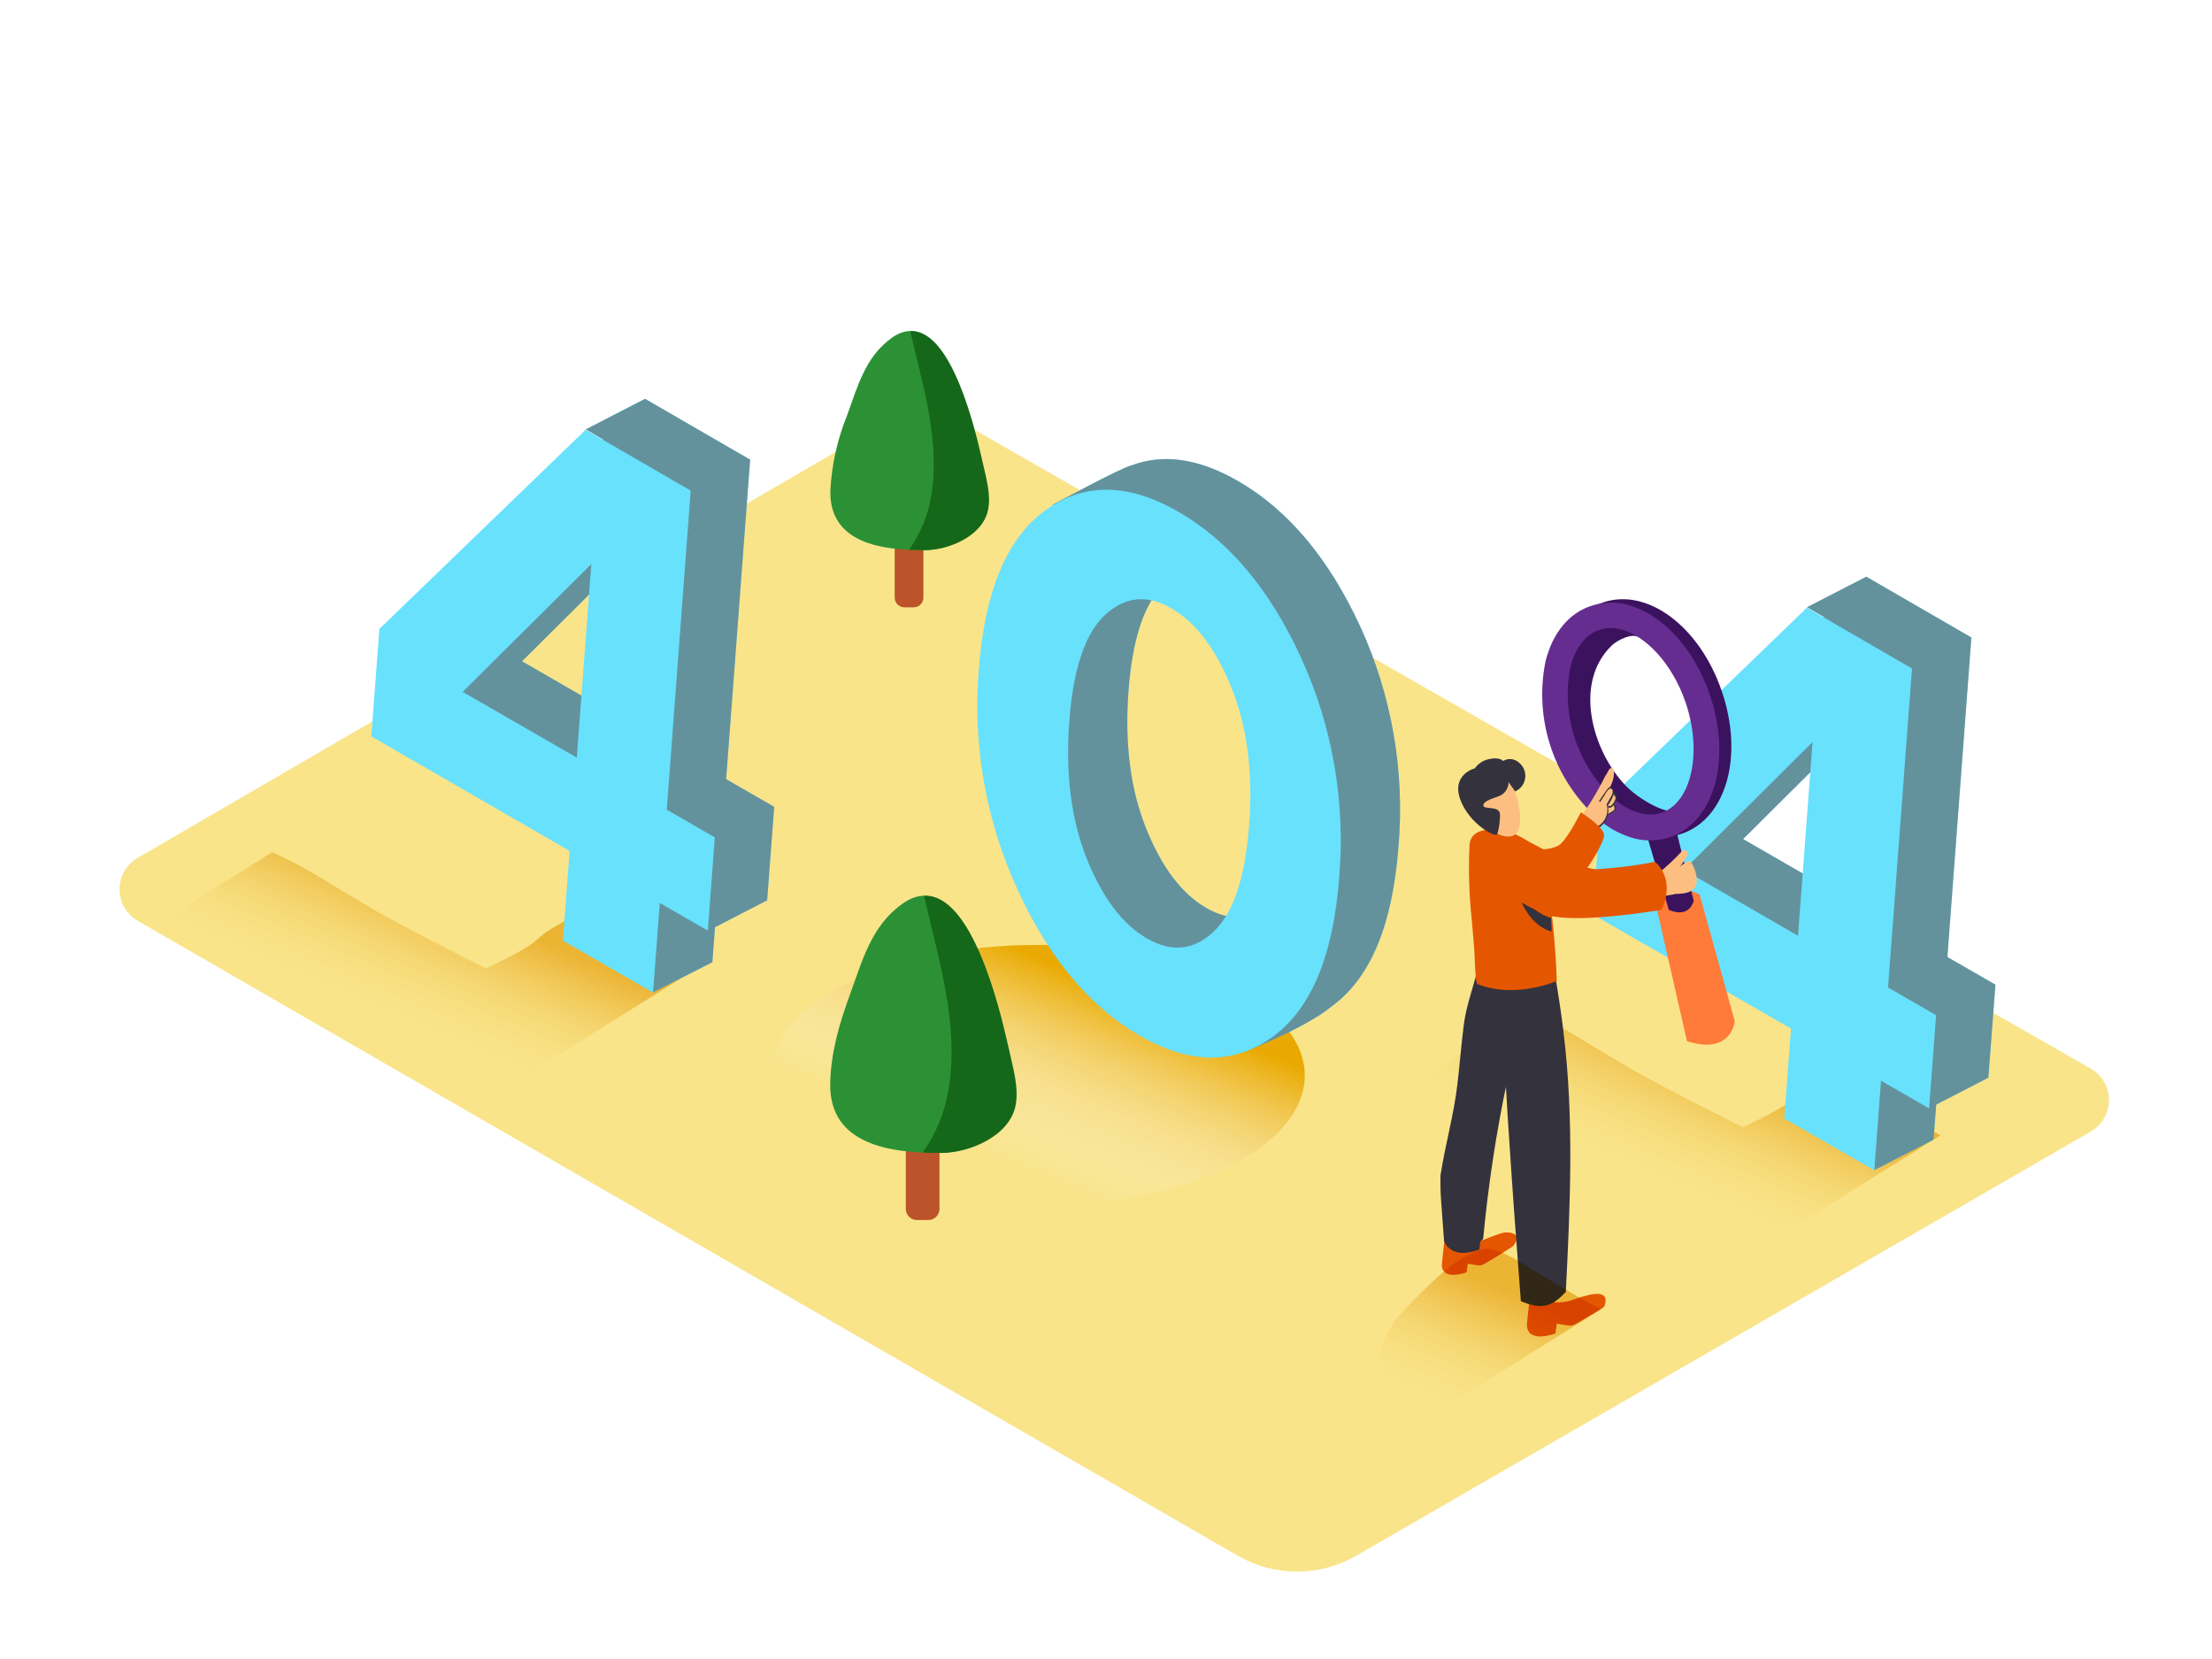
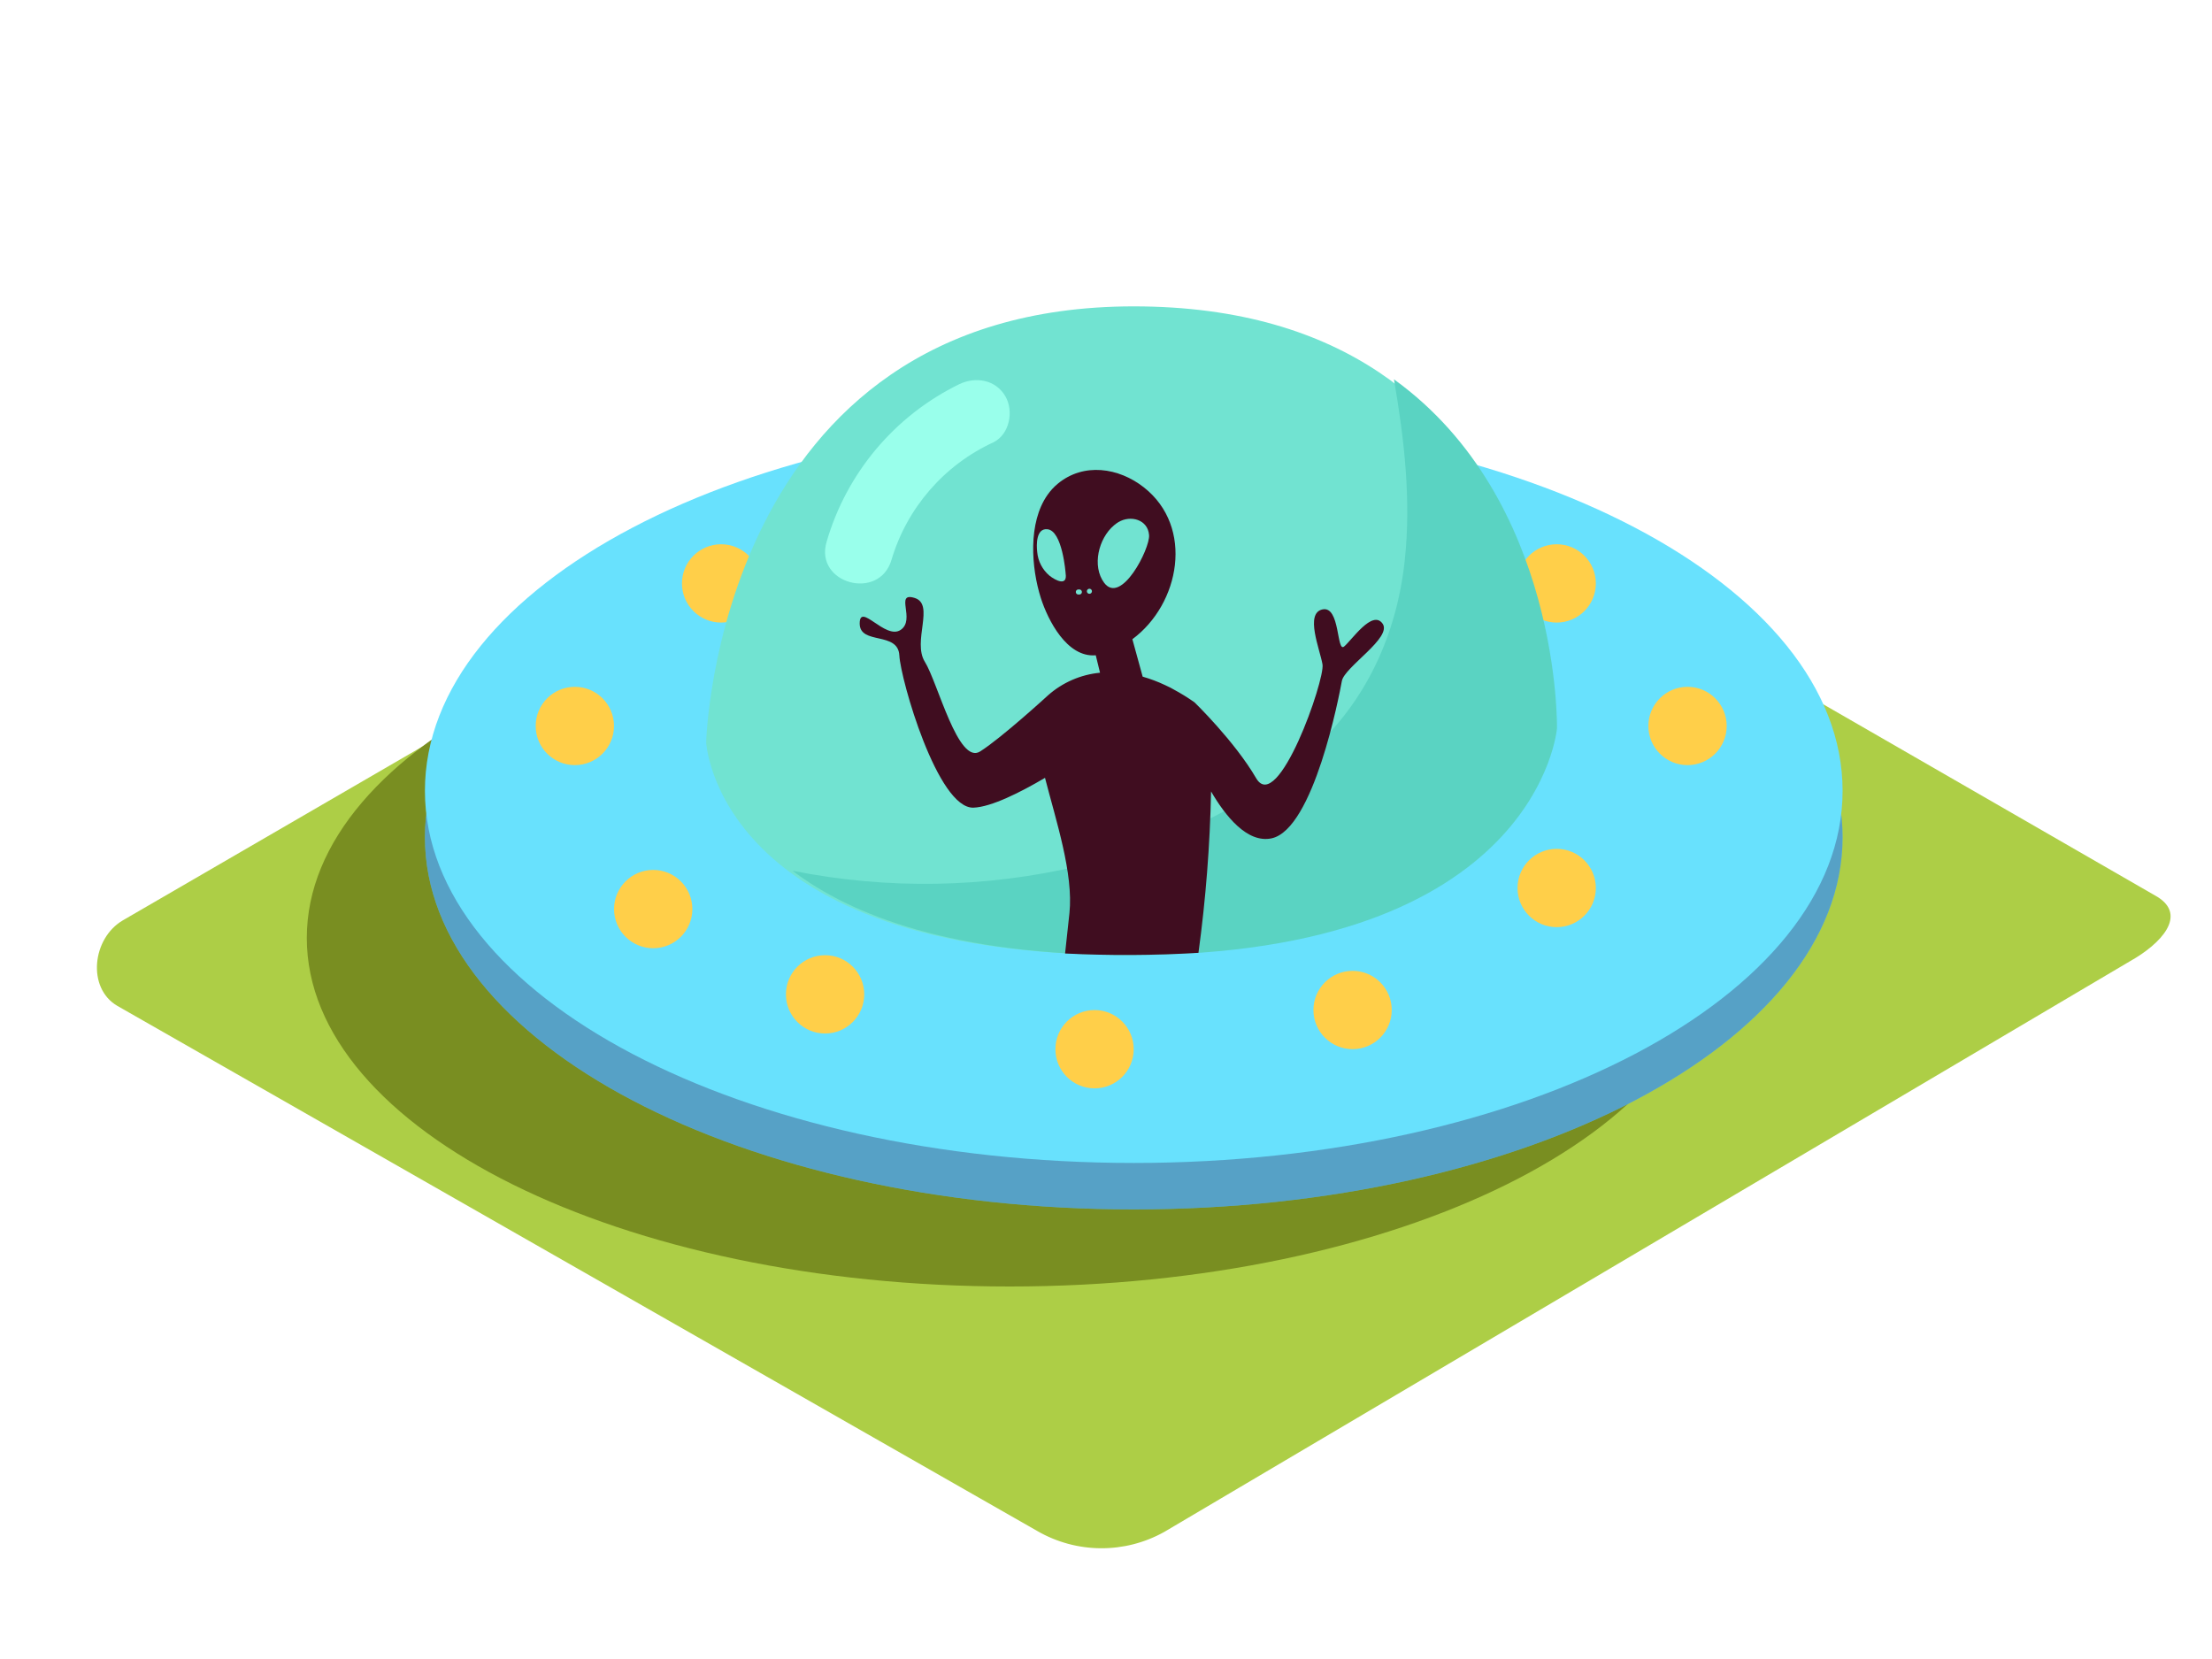
- <svg xmlns="http://www.w3.org/2000/svg" xmlns:xlink="http://www.w3.org/1999/xlink" viewBox="0 0 400 300" data-imageid="404-page-not-found-isometric" imageName="404 Page Not Found" class="illustrations_image" style="width: 138px;">
-   <defs>
-     <linearGradient id="linear-gradient" x1="297.33" y1="214.11" x2="307.18" y2="190.77" gradientUnits="userSpaceOnUse">
-       <stop offset="0" stop-color="#fff" stop-opacity="0" />
-       <stop offset="0.98" stop-color="#e9a900" />
-     </linearGradient>
-     <linearGradient id="linear-gradient-2" x1="70.08" y1="185.4" x2="79.93" y2="162.06" xlink:href="#linear-gradient" />
-     <linearGradient id="linear-gradient-3" x1="181.05" y1="209.84" x2="195.53" y2="175.53" xlink:href="#linear-gradient" />
-     <linearGradient id="linear-gradient-4" x1="262.77" y1="256.66" x2="272.71" y2="233.11" xlink:href="#linear-gradient" />
-   </defs>
-   <g style="isolation:isolate">
-     <g id="Layer_2" data-name="Layer 2">
-       <path d="M24.88,155.14l138.9-80.78a6.57,6.57,0,0,1,6.57,0L378.07,193.24a6.57,6.57,0,0,1,0,11.39L245.26,281.32a21.44,21.44,0,0,1-21.44,0L24.9,166.51A6.57,6.57,0,0,1,24.88,155.14Z" fill="#f9e48a" />
-       <path d="M330.3,194.49c-1.93,1.77-3,1.49-6.13,4.33-2.13,1.91-9,5-9,5s-14.57-7.17-21.17-11.08c-11.71-6.92-9.49-6-17.52-9.91L255,196.21l57.35,33.19,38.52-24.09C346.55,202.71,338.82,198.81,330.3,194.49Z" opacity="0.63" fill="url(#linear-gradient)" style="mix-blend-mode:multiply" />
-       <path d="M103,165.78c-1.93,1.77-3,1.49-6.13,4.33-2.13,1.91-9,5-9,5S73.36,167.93,66.76,164c-11.71-6.92-9.49-6-17.52-9.91L27.78,167.5l57.35,33.19,38.52-24.09C119.3,174,111.57,170.1,103,165.78Z" opacity="0.63" fill="url(#linear-gradient-2)" style="mix-blend-mode:multiply" />
-       <ellipse cx="187.53" cy="194.49" rx="48.41" ry="23.61" fill="url(#linear-gradient-3)" />
-       <path d="M246,113.34Q237.47,94.83,223.9,87q-10.63-6.14-19.36-2.82c-1.84.41-14.27,7.14-14.27,7.14h4.91q-6.2,8.23-7.4,24.21a79.56,79.56,0,0,0,6.91,39.82q8.51,18.54,22.08,26.37a28.35,28.35,0,0,0,10.52,3.81l-2.41,4.75s11.24-4.37,15.93-8.3q10.47-7.56,12.08-28.86A79.38,79.38,0,0,0,246,113.34Zm-27.89,50.83q-6.63-3.83-10.87-14.4t-3.17-24.84q1.07-14.25,6.48-19.27t12-1.17q6.63,3.83,10.87,14.4t3.17,24.84Q235.55,158,230.13,163T218.09,164.17Z" fill="#68e1fd" class="target-color" />
-       <path d="M246,113.34Q237.47,94.83,223.9,87q-10.63-6.14-19.36-2.82c-1.84.41-14.27,7.14-14.27,7.14h4.91q-6.2,8.23-7.4,24.21a79.56,79.56,0,0,0,6.91,39.82q8.51,18.54,22.08,26.37a28.35,28.35,0,0,0,10.52,3.81l-2.41,4.75s11.24-4.37,15.93-8.3q10.47-7.56,12.08-28.86A79.38,79.38,0,0,0,246,113.34Zm-27.89,50.83q-6.63-3.83-10.87-14.4t-3.17-24.84q1.07-14.25,6.48-19.27t12-1.17q6.63,3.83,10.87,14.4t3.17,24.84Q235.55,158,230.13,163T218.09,164.17Z" fill="#606060" opacity="0.61" />
-       <path d="M235.25,118.87a79.39,79.39,0,0,1,6.92,39.79q-1.6,21.29-12.08,28.86t-24-.26q-13.57-7.83-22.08-26.37A79.56,79.56,0,0,1,177,121.07q1.6-21.29,12.07-28.82t24,.29Q226.73,100.36,235.25,118.87ZM219.4,168.53q5.4-5,6.48-19.27t-3.17-24.84q-4.24-10.57-10.87-14.4t-12,1.17q-5.42,5-6.48,19.27t3.17,24.84q4.24,10.57,10.87,14.4t12-1.17" fill="#68e1fd" class="target-color" />
-       <path d="M140,145.9l-8.69-5,4.34-57.78-19-11-10.73,5.53,3.13,1.81-29.69,28.7-1.46,19.45,35.85,20.7-1.22,16.21,5.55,3.2v11.73L128.82,174l.48-6.33,9.43-4.87Zm-25-14.42L94.4,119.58l23.26-23.13Z" fill="#68e1fd" class="target-color" />
-       <path d="M140,145.9l-8.69-5,4.34-57.78-19-11-10.73,5.53,3.13,1.81-29.69,28.7-1.46,19.45,35.85,20.7-1.22,16.21,5.55,3.2v11.73L128.82,174l.48-6.33,9.43-4.87Zm-25-14.42L94.4,119.58l23.26-23.13Z" fill="#606060" opacity="0.61" />
-       <path d="M120.57,146.42l8.69,5L128,168.29l-8.69-5-1.22,16.21-16.28-9.4L103,153.87l-35.85-20.7,1.46-19.45,37.29-36,19,11ZM104.3,137l2.63-35L83.67,125.11,104.3,137" fill="#68e1fd" class="target-color" />
-       <path d="M360.84,178.06l-8.69-5,4.34-57.78-19-11-10.73,5.53,3.13,1.81-29.69,28.7-1.46,19.45,35.85,20.7-1.22,16.21,5.55,3.2v11.73l10.73-5.53.48-6.33,9.43-4.87Zm-25-14.42-20.63-11.91,23.26-23.13Z" fill="#68e1fd" class="target-color" />
-       <path d="M360.84,178.06l-8.69-5,4.34-57.78-19-11-10.73,5.53,3.13,1.81-29.69,28.7-1.46,19.45,35.85,20.7-1.22,16.21,5.55,3.2v11.73l10.73-5.53.48-6.33,9.43-4.87Zm-25-14.42-20.63-11.91,23.26-23.13Z" fill="#606060" opacity="0.61" />
-       <path d="M341.42,178.58l8.69,5-1.27,16.85-8.69-5-1.22,16.21-16.28-9.4L323.87,186,288,165.34l1.46-19.45,37.29-36,19,11Zm-16.28-9.4,2.63-35-23.26,23.13,20.63,11.91" fill="#68e1fd" class="target-color" />
-       <path d="M307.34,161.73l6.36,22.92s-.54,6.21-8.64,3.63l-5.51-24.18S300.79,158.72,307.34,161.73Z" fill="#ff7b39" />
-       <path d="M297.77,150.94l4,13.58s3.44,1.76,4.51-1.59L303,149.68Z" fill="#3b125e" />
-       <path d="M291.53,147.78a30.17,30.17,0,0,1-9.88-28.83c1.28-5.1,4.19-8.67,8.2-10h0c8-2.75,17.47,4.27,21.49,16s.86,23-7.17,25.8a11.34,11.34,0,0,1-6.4.25A16.43,16.43,0,0,1,291.53,147.78Zm-.18-34.51c-2.48.85-4.33,3.26-5.22,6.8a25.6,25.6,0,0,0,8.25,24.08c2.87,2.25,5.81,3,8.29,2.17,5.4-1.85,7.37-11,4.3-19.94-2.38-7-7.23-12.13-11.8-13.23A6.77,6.77,0,0,0,291.35,113.27Z" fill="#3b125e" />
-       <path d="M296.33,115.26c-1.2-.88-3.91.56-4.77,1.37-7.12,6.67-3.7,19.14,2.47,25.5,2.31,2.38,7.76,5.64,9.77,4.28,0,0-8.91,6-15.27-.63s-7.91-19.52-7.91-19.52l.39-6.79,2.33-4.55,2.37-2.53,5.85-.64Z" fill="#3b125e" />
-       <path d="M289.36,148.41a30.17,30.17,0,0,1-9.88-28.83c1.28-5.1,4.19-8.67,8.2-10h0c8-2.75,17.47,4.27,21.49,16s.86,23-7.17,25.8a11.34,11.34,0,0,1-6.4.25A16.43,16.43,0,0,1,289.36,148.41Zm-.18-34.51c-2.48.85-4.33,3.26-5.22,6.8a25.6,25.6,0,0,0,8.25,24.08c2.87,2.25,5.81,3,8.29,2.17,5.4-1.85,7.37-11,4.3-19.94-2.38-7-7.23-12.13-11.8-13.23A6.77,6.77,0,0,0,289.18,113.9Z" fill="#662d91" />
-       <path d="M285.64,150a7,7,0,0,1,.48-.94.1.1,0,0,0,0,.05.12.12,0,0,0,.23,0l.35-.53a.61.61,0,0,0,0,.21.53.53,0,0,0,.58.41.52.52,0,0,0,.47-.66l.16-.18a.52.52,0,0,0,0,.16.46.46,0,0,0,.76.19l.17-.17a.38.38,0,0,0,.31,0,11.82,11.82,0,0,0,1.32-.54.2.2,0,0,1-.07-.33,13.2,13.2,0,0,1,1.6-1.11l.07,0,0-.05a1.8,1.8,0,0,0-.09-1.29,1.41,1.41,0,0,0,.29-1.19.22.22,0,0,1-.12-.05,1,1,0,0,1-.2-.24,1.37,1.37,0,0,1-.22-.41.19.19,0,0,1,.07-.21c-.21-.28-.45-.54-.67-.78a5.28,5.28,0,0,0,.72-3,.45.45,0,0,0-.84-.22,9.56,9.56,0,0,0-.56,1,.38.38,0,0,0-.13.14,56,56,0,0,1-3,5.31c-.18.29-2.43,3.38-2.17,3.46C285.22,149.19,283.38,153.44,285.64,150Zm1.33-1.31s0,0,0,0a.12.12,0,0,0,.18,0v0a.47.47,0,0,0,.39.08.29.29,0,0,1-.59,0Z" fill="#fcbf81" />
-       <path d="M285.88,149a4.91,4.91,0,0,0,1.21-1.38,1,1,0,0,1,1.31-.37,5.53,5.53,0,0,0,.05-.75,1,1,0,0,1,2,0,4.83,4.83,0,0,1-.77,2.84,8.13,8.13,0,0,1-2.16,1.91,1,1,0,0,1-1.51-.77l-.09-.07A1,1,0,0,1,285.88,149Z" fill="#fcbf81" />
-       <path d="M289.07,149.75a4,4,0,0,0,1.68-2.35.11.11,0,0,0,.16,0l.79-.53a1.85,1.85,0,0,0,.45-.36c.29-.37,0-.79-.12-1.17a.12.12,0,0,0,0-.06l.11-.19a1.7,1.7,0,0,0,.3-1c-.05-.34-.38-.57-.53-.87a.77.77,0,0,0-.46-.84c-.42-.19-.66.13-.88.44q-.73,1-1.38,2c-.08.14.13.26.22.12.24-.38.48-.75.73-1.12a4.67,4.67,0,0,1,.8-1.12c.88-.51.71.71.57,1s-.19.36-.29.53l-.67,1.18v0a.11.11,0,0,0,0,.1,3.49,3.49,0,0,1-1.53,3.87C288.8,149.63,288.93,149.84,289.07,149.75Zm1.8-4a.11.11,0,0,0-.13,0l0-.08a9.43,9.43,0,0,0,1.08-2l.19.24a.75.75,0,0,1,0,.83C291.86,145.08,291.41,146,290.86,145.71Zm-.08,1.51a3.47,3.47,0,0,0,0-1.27c.43.21.79-.07,1-.41a2.74,2.74,0,0,1,.17.49.52.52,0,0,1-.27.55C291.43,146.8,291.1,147,290.78,147.22Z" fill="#34323d" />
-       <path d="M274.89,153.75s5.79.28,7.3-1.11,3.68-5.75,3.68-5.75,4,2.56,4.19,4-4.17,8.61-6.11,9.09" fill="#e55600" />
-       <path d="M266.11,225.13s4.89-2.18,6.07-2.26,3.15.32,1.43,2.48c0,0-5.15,3.37-5.83,3.47s-2.33-.41-2.37-.23-.2,1.48-.2,1.48-4.3,1.64-4.49-1.24c0-.38.62-5.72.62-5.72" fill="#e55600" />
-       <path d="M260.49,212.52c.85-5.53,2.41-10.89,3.06-16.49.41-3.52.7-7.06,1.13-10.58s1.75-6.93,2.59-10.41a.38.38,0,0,0-.17-.43l.12-.37c.43-.41.88-.81,1.31-1.18l6,4.05s0,3.68-.22,9c-.7,3.11-1.23,5.89-2,8.84a.77.77,0,0,1,.19.7,249.87,249.87,0,0,0-4.27,28.14.81.81,0,0,1-.54.7l-.17,1.46c-5.23,2-6.38-1.5-6.38-1.5s-.24-3-.53-7.16C260.48,215.72,260.46,214.12,260.49,212.52Z" fill="#34323d" />
-       <path d="M304.78,156.09c-.31.18-.65.39-1,.66a13.9,13.9,0,0,0,1.36-2.11c.39-.65-.58-1.18-1-.7a40.84,40.84,0,0,1-4.3,4,.66.66,0,0,0-.17.2l-.94,0h-.8l-.22,0a.57.57,0,0,0-.53.16,1.82,1.82,0,0,0-.35.16l-.1.08-.92.1a.67.67,0,0,0-.5,1l-.13-.07c-.7-.43-1.25.72-.56,1.14a9.29,9.29,0,0,0,4.87,1.37.55.55,0,0,0,.55.07l.29-.11a14.08,14.08,0,0,0,4.27-.89,3.86,3.86,0,0,1,1.14-.26h0C305.4,159.29,305.08,157.69,304.78,156.09Z" fill="#fcbf81" />
-       <path d="M276.81,233.18l2.91,1a1.6,1.6,0,0,0,1.17,1.07.65.65,0,0,0,.41.23,7.62,7.62,0,0,0,3.46-.56c1.39-.44,6.83-2.52,5.32,1.39-1,.7-2.1,1.3-3.12,1.92-.57.35-1.14.69-1.73,1a3.43,3.43,0,0,1-1,.47c-.78.12-2.68-.47-2.73-.27s-.22,1.7-.22,1.7-4.95,1.89-5.16-1.42C276.07,239.32,276.81,233.18,276.81,233.18Z" fill="#e55600" />
-       <path d="M272.73,203.43c-.61-9.78-.94-19.62-3-29.23-.09-2.5-1.71-.9-1.6-1.89.88-8,12.6,1.53,12.6,1.53.47.39.53,2.85.63,3.41q.79,4.63,1.36,9.3c1.94,15.71,1.22,31.33.43,47.09-2.49,2.54-4.12,3.3-8.13,1.66-.8-10.31-1.56-20.63-2.22-30.95Z" fill="#34323d" />
-       <path d="M279,154.82c-.11-.51-1.43-.85-1.82-1.06-.91-.49-.38-1.35-1.27-1.88a30.51,30.51,0,0,0-4-2h0c-2.22,0-5.95-.12-6.17,2.85a88.81,88.81,0,0,0,.41,13.69c.14,1.83.3,3.65.46,5.43.06.65.14,5.93.53,6.09,4.41,1.83,10.05,1.18,14.38-.53A146.75,146.75,0,0,0,279,154.82Z" fill="#e55600" />
-       <path d="M275,159.44a7.46,7.46,0,0,0,5.48,6.55c0,.3.09,2.16.12,2.46-3.52-.85-6.12-5.27-6.49-9C274.09,158.87,275,158.87,275,159.44Z" fill="#34323d" />
-       <path d="M272.88,140.66c.29.08,2.76,5.74,1.79,9.19s-6.82-.1-8.29-2.72S267.34,139.23,272.88,140.66Z" fill="#fcbf81" />
-       <path d="M272.8,141.45a2.72,2.72,0,0,1-1.64,2.48c-1.64.6-3,1-2.91,1.77s3-.11,3,1.63a12.92,12.92,0,0,1-.47,3.46c-.18.85-5.09-1.75-6.71-6.2s2.44-5.62,2.63-5.65a4.12,4.12,0,0,1,2.55-1.67c2-.43,2.55.34,2.55.34a2.41,2.41,0,0,1,2.9.31,3.07,3.07,0,0,1-.71,5.19Z" fill="#34323d" />
-       <path d="M275,151.38s10.11,5.8,13.76,5.8a80.07,80.07,0,0,0,10.52-1.33c2.51,2.13,2.67,5.84,1.12,8.69-4.42.72-17.5,2.6-21.61.57-5-2.46-10.43-5.76-10.43-5.76S263.45,154.5,275,151.38Z" fill="#e55600" />
-       <path d="M303.75,156.74s1.52-1.25,1.9-1a6.06,6.06,0,0,1,1.19,3.62c-.13,1.25-.77,2.31-3.88,2.28" fill="#fcbf81" />
-       <rect x="163.8" y="180.22" width="6.09" height="40.4" rx="2.01" ry="2.01" fill="#bc532a" />
-       <path d="M181.9,188.49c-1.41-6.1-7.65-33-18.71-25.06-5.67,4-7.27,10.37-9.54,16.55-1.88,5.12-3.44,10.51-3.52,16-.18,11.18,11.19,12.54,19.89,12.5,5,0,12.17-3,13.34-8.43.71-3.28-.5-7.16-1.2-10.38Q182,189.08,181.9,188.49Z" fill="#2c9135" />
-       <path d="M182.43,189.67q-.13-.59-.27-1.19c-1.24-5.39-6.27-27-15.07-26.49,2.61,11.4,6.46,23.45,4.41,35.12a26.69,26.69,0,0,1-4.65,11.3c1.17.06,2.32.08,3.43.07,5,0,12.17-3,13.34-8.43C184.33,196.77,183.13,192.89,182.43,189.67Z" fill="#156819" />
-       <rect x="161.79" y="75.4" width="5.19" height="34.42" rx="1.74" ry="1.74" fill="#bc532a" />
-       <path d="M177.21,82.44c-1.2-5.19-6.51-28.08-15.94-21.35-4.83,3.45-6.19,8.83-8.12,14.1a42,42,0,0,0-3,13.63c-.15,9.52,9.53,10.69,16.95,10.65,4.27,0,10.37-2.54,11.37-7.18.6-2.8-.42-6.1-1-8.84Z" fill="#2c9135" />
-       <path d="M177.66,83.45l-.23-1c-1.06-4.59-5.34-23-12.83-22.57,2.23,9.71,5.51,20,3.76,29.92a22.73,22.73,0,0,1-4,9.62c1,0,2,.06,2.92.06,4.27,0,10.37-2.54,11.37-7.18C179.28,89.49,178.26,86.19,177.66,83.45Z" fill="#156819" />
-       <path d="M250.61,241.6a8.53,8.53,0,0,0,.51,8.38,13.53,13.53,0,0,0,7.65,6l31-19.37c-.65.41-8.78-4.78-9.75-5.28-2.7-1.4-8.8-6.12-11.84-5.45-5,1.1-10.37,7.12-13.86,10.61A17.46,17.46,0,0,0,250.61,241.6Z" opacity="0.63" fill="url(#linear-gradient-4)" style="mix-blend-mode:multiply" />
-     </g>
-   </g>
+ <svg xmlns="http://www.w3.org/2000/svg" id="Layer_2" data-name="Layer 2" viewBox="0 0 400 300" data-imageid="alien-isometric-c8998" imageName="Alien" class="illustrations_image" style="width: 158px;">
+   <path d="M210.57,277,385.22,173.79c5.56-3.12,10.33-8.25,4.91-11.61l-175.27-101c-2.63-1.63-6.62-2.7-9.3-1.14L22.23,166.42c-5.56,3.23-6.56,12.25-1,15.48l166.32,94.94A23.22,23.22,0,0,0,210.57,277Z" fill="#adce46" />
+   <ellipse cx="182.58" cy="169.62" rx="127.1" ry="63.02" fill="#798e21" />
+   <ellipse cx="205.02" cy="151.4" rx="128.18" ry="67.3" fill="#68e1fd" class="target-color" />
+   <ellipse cx="205.02" cy="151.4" rx="128.18" ry="67.3" fill="#3a3a6c" opacity="0.38" />
+   <ellipse cx="205.02" cy="143" rx="128.18" ry="67.3" fill="#68e1fd" class="target-color" />
+   <circle cx="103.95" cy="131.28" r="7.08" fill="#ffcf49" />
+   <circle cx="305.16" cy="131.28" r="7.08" fill="#ffcf49" />
+   <circle cx="118.12" cy="164.39" r="7.08" fill="#ffcf49" />
+   <circle cx="149.2" cy="179.81" r="7.08" fill="#ffcf49" />
+   <circle cx="197.93" cy="189.73" r="7.08" fill="#ffcf49" />
+   <circle cx="244.59" cy="182.64" r="7.08" fill="#ffcf49" />
+   <circle cx="281.5" cy="160.58" r="7.08" fill="#ffcf49" />
+   <circle cx="281.5" cy="105.5" r="7.08" fill="#ffcf49" />
+   <circle cx="130.4" cy="105.5" r="7.08" fill="#ffcf49" />
+   <path d="M127.7,134.23S129.61,55.43,205,55.4c77.15,0,75.64,76.28,75.64,76.28s-3.36,41-77.23,41S127.7,134.23,127.7,134.23Z" fill="#71e3d1" />
+   <path d="M252.07,68.59c1.88,10.88,3.14,21.92,1.94,32.87-1.44,13.18-6.89,25.29-16.82,34.24-11.52,10.39-26.92,17.19-41.87,20.85a121.88,121.88,0,0,1-52,.91c10.71,8.13,29.16,15.26,61,15.26,73.87,0,77.23-41,77.23-41S282.31,90.42,252.07,68.59Z" fill="#5ad3c2" />
+   <path d="M181.8,71.65c-1.77-3-5.35-3.6-8.33-2.18a46,46,0,0,0-24,28.53c-2.21,7.53,9.53,10.75,11.74,3.24A34.08,34.08,0,0,1,179.61,80C182.58,78.56,183.36,74.32,181.8,71.65Z" fill="#99ffeb" />
+   <path d="M250,112.75c-1.85-2.54-5.55,3-6.94,4.16s-.69-7.4-3.91-6.71-.48,7.17,0,9.94-8.09,27.29-12,20.58S216,127,216,127a37.07,37.07,0,0,0-3.81-2.35l-.58-.32-.59-.28-.31-.15a26.63,26.63,0,0,0-4.08-1.54l-1.86-6.77c8.6-6.37,11.21-20.28,2.08-27.46-4.55-3.58-10.9-4.53-15.58-.65a10.25,10.25,0,0,0-1.84,2c-3.57,5.06-2.94,13.25-1.21,18.67,1.28,4,4.7,10.74,9.86,10.35h.07l.77,3.15a16.55,16.55,0,0,0-9.42,4.1s-8.27,7.59-12.25,10.13-7.68-12.49-10-16.19,1.85-10.41-1.85-11.56.23,3.93-2.54,5.78-7.4-5.09-7.4-1.16,6.94,1.36,7.17,5.77,6.94,27.76,13.41,27.53c3.23-.12,8.48-2.77,12.93-5.39,2,7.78,5.16,17.29,4.42,24.46-.27,2.6-.47,4.43-.79,7.3a222.13,222.13,0,0,0,24.12-.12,255,255,0,0,0,2.28-29.18c2.56,4.4,6.52,9.41,10.93,8.48,7.63-1.62,12.26-25.9,12.72-28.45S251.85,115.29,250,112.75Z" fill="#400d20" />
+   <path d="M201.44,95c-2.82,2.38-4,7.38-1.78,10.38,3.07,4.11,8.31-6.16,8.13-8.61-.21-2.84-3.37-3.68-5.57-2.34A6.26,6.26,0,0,0,201.44,95Z" fill="#71e3d1" />
+   <path d="M192.7,103.7s-.56-7.83-3.35-8c-2-.16-1.94,2.83-1.79,4.12a6.32,6.32,0,0,0,2.22,4.28C190.85,104.95,193.06,106.11,192.7,103.7Z" fill="#71e3d1" />
+   <path d="M195.18,106.59H195a.46.46,0,0,0,0,.92h.19A.46.46,0,0,0,195.18,106.59Z" fill="#71e3d1" />
+   <path d="M197,106.46a.46.46,0,0,0,0,.92A.46.46,0,0,0,197,106.46Z" fill="#71e3d1" />
</svg>
